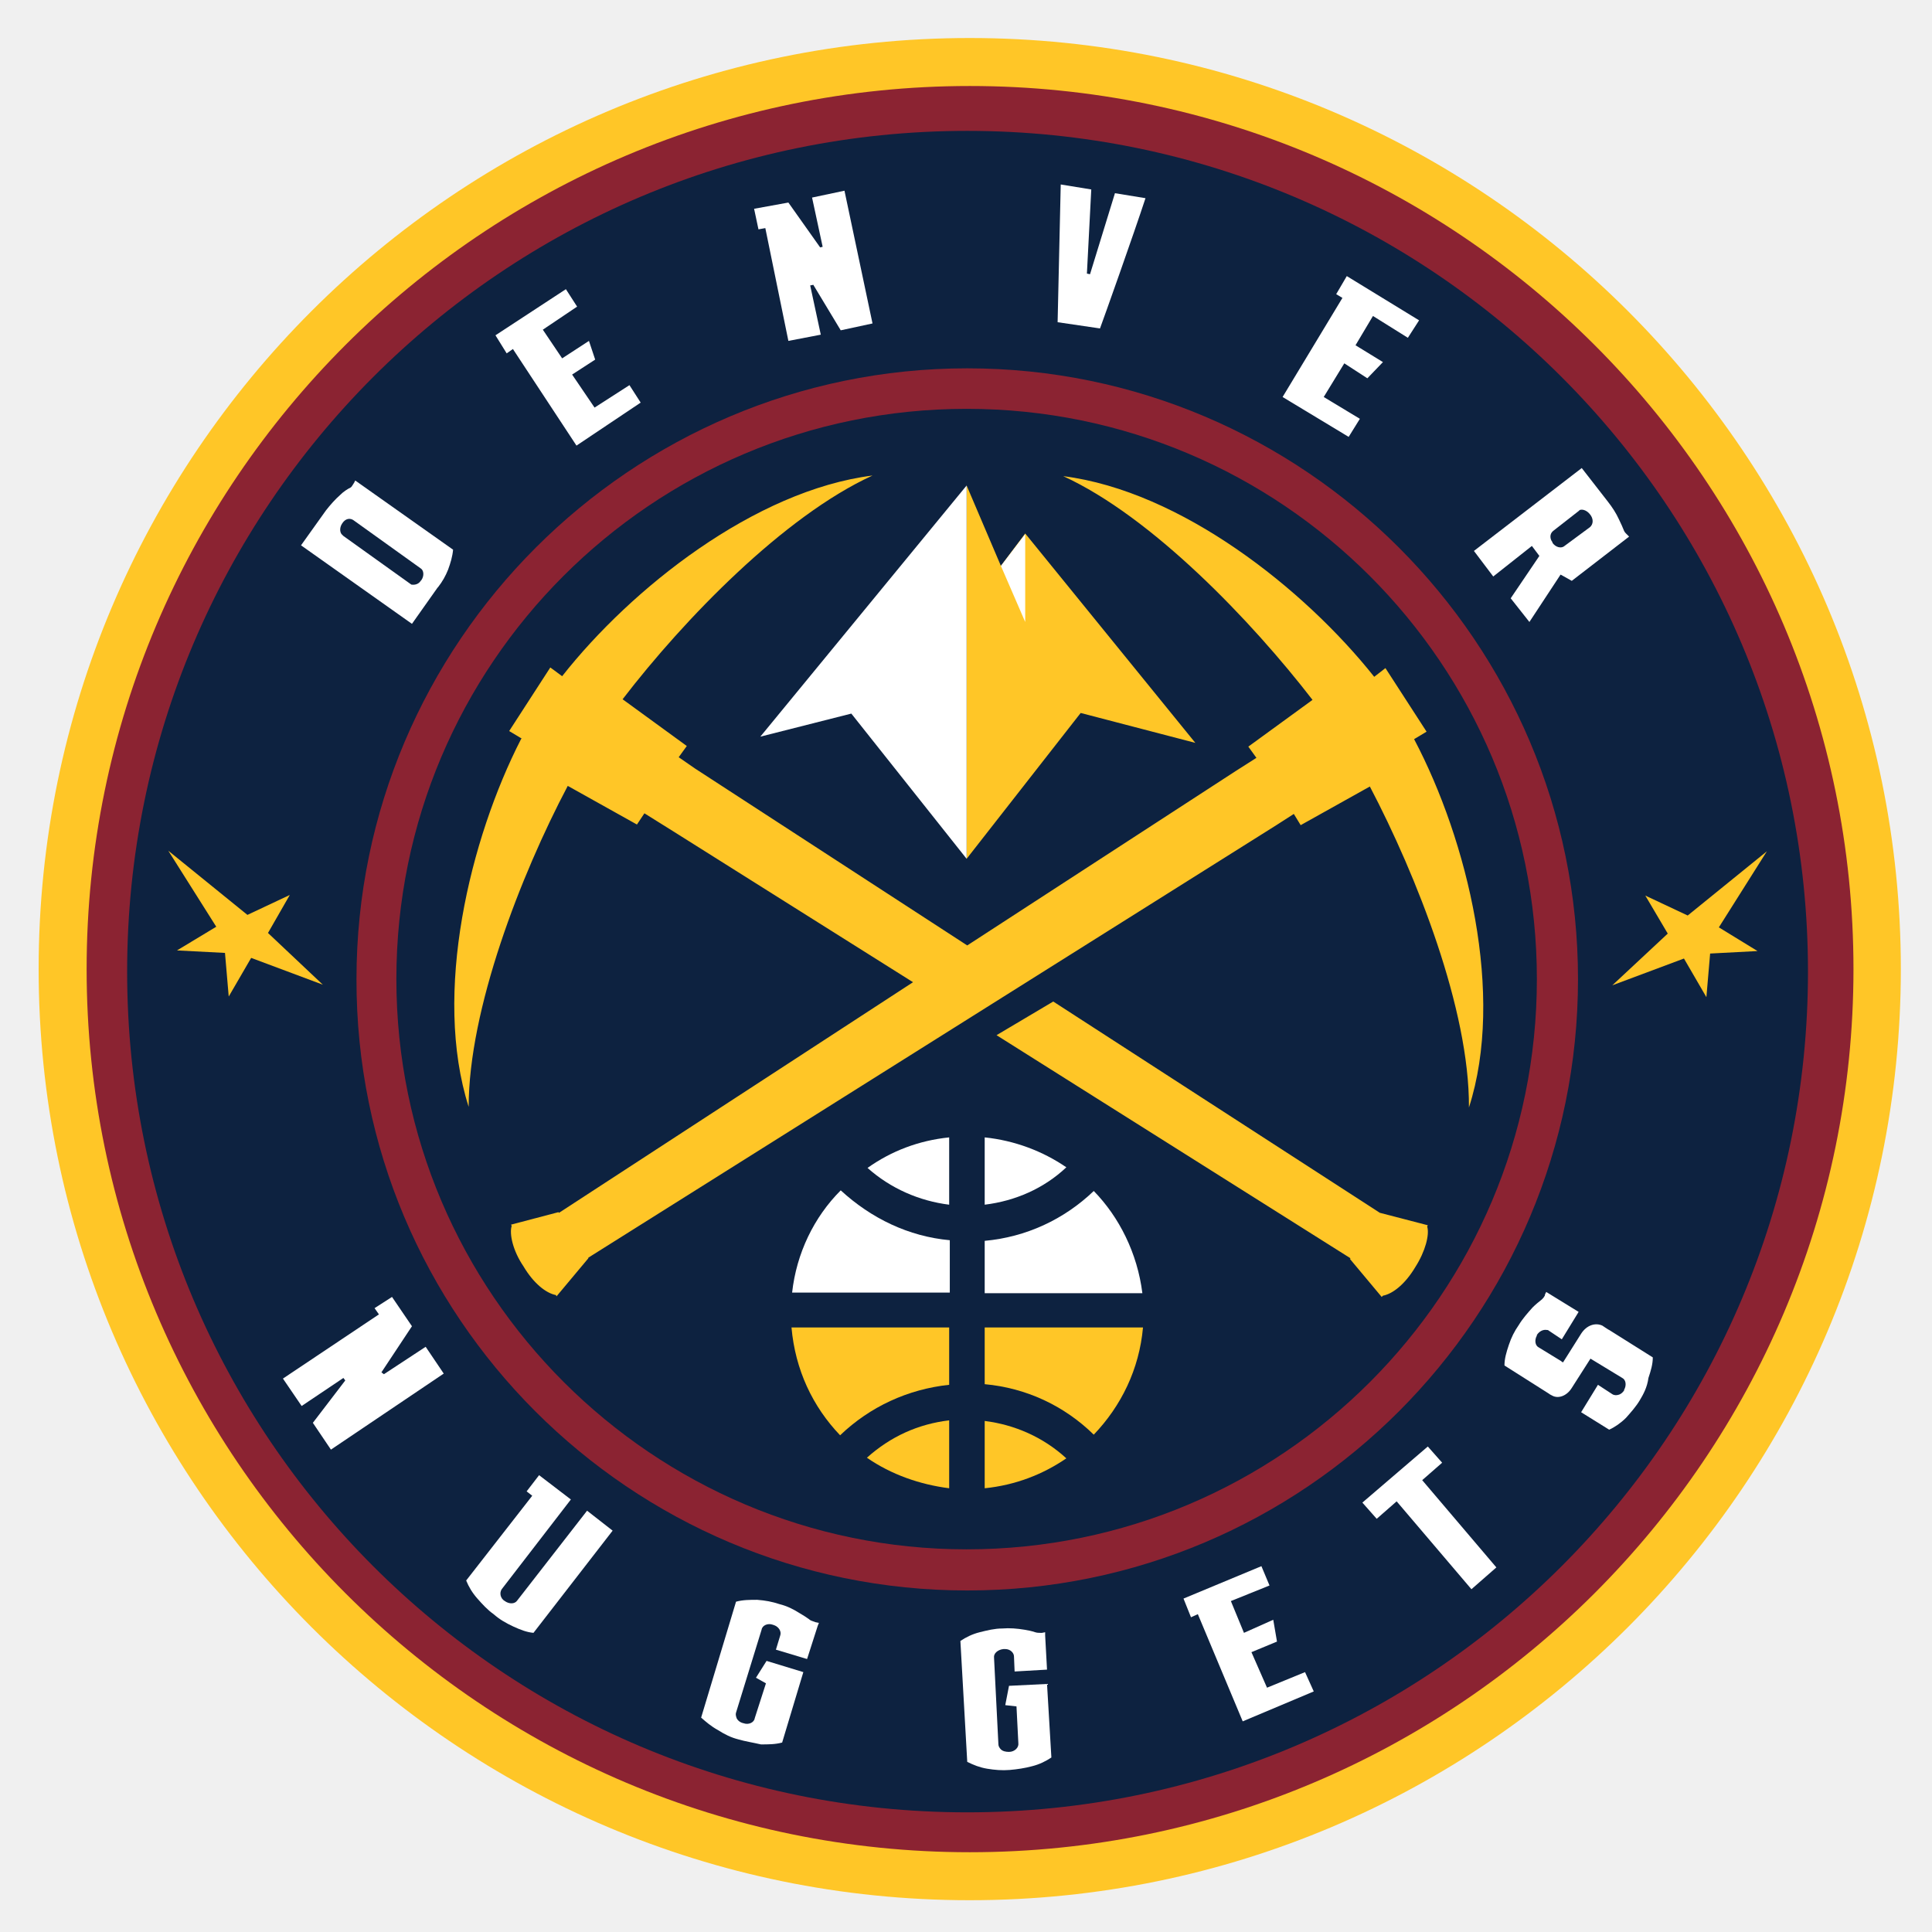
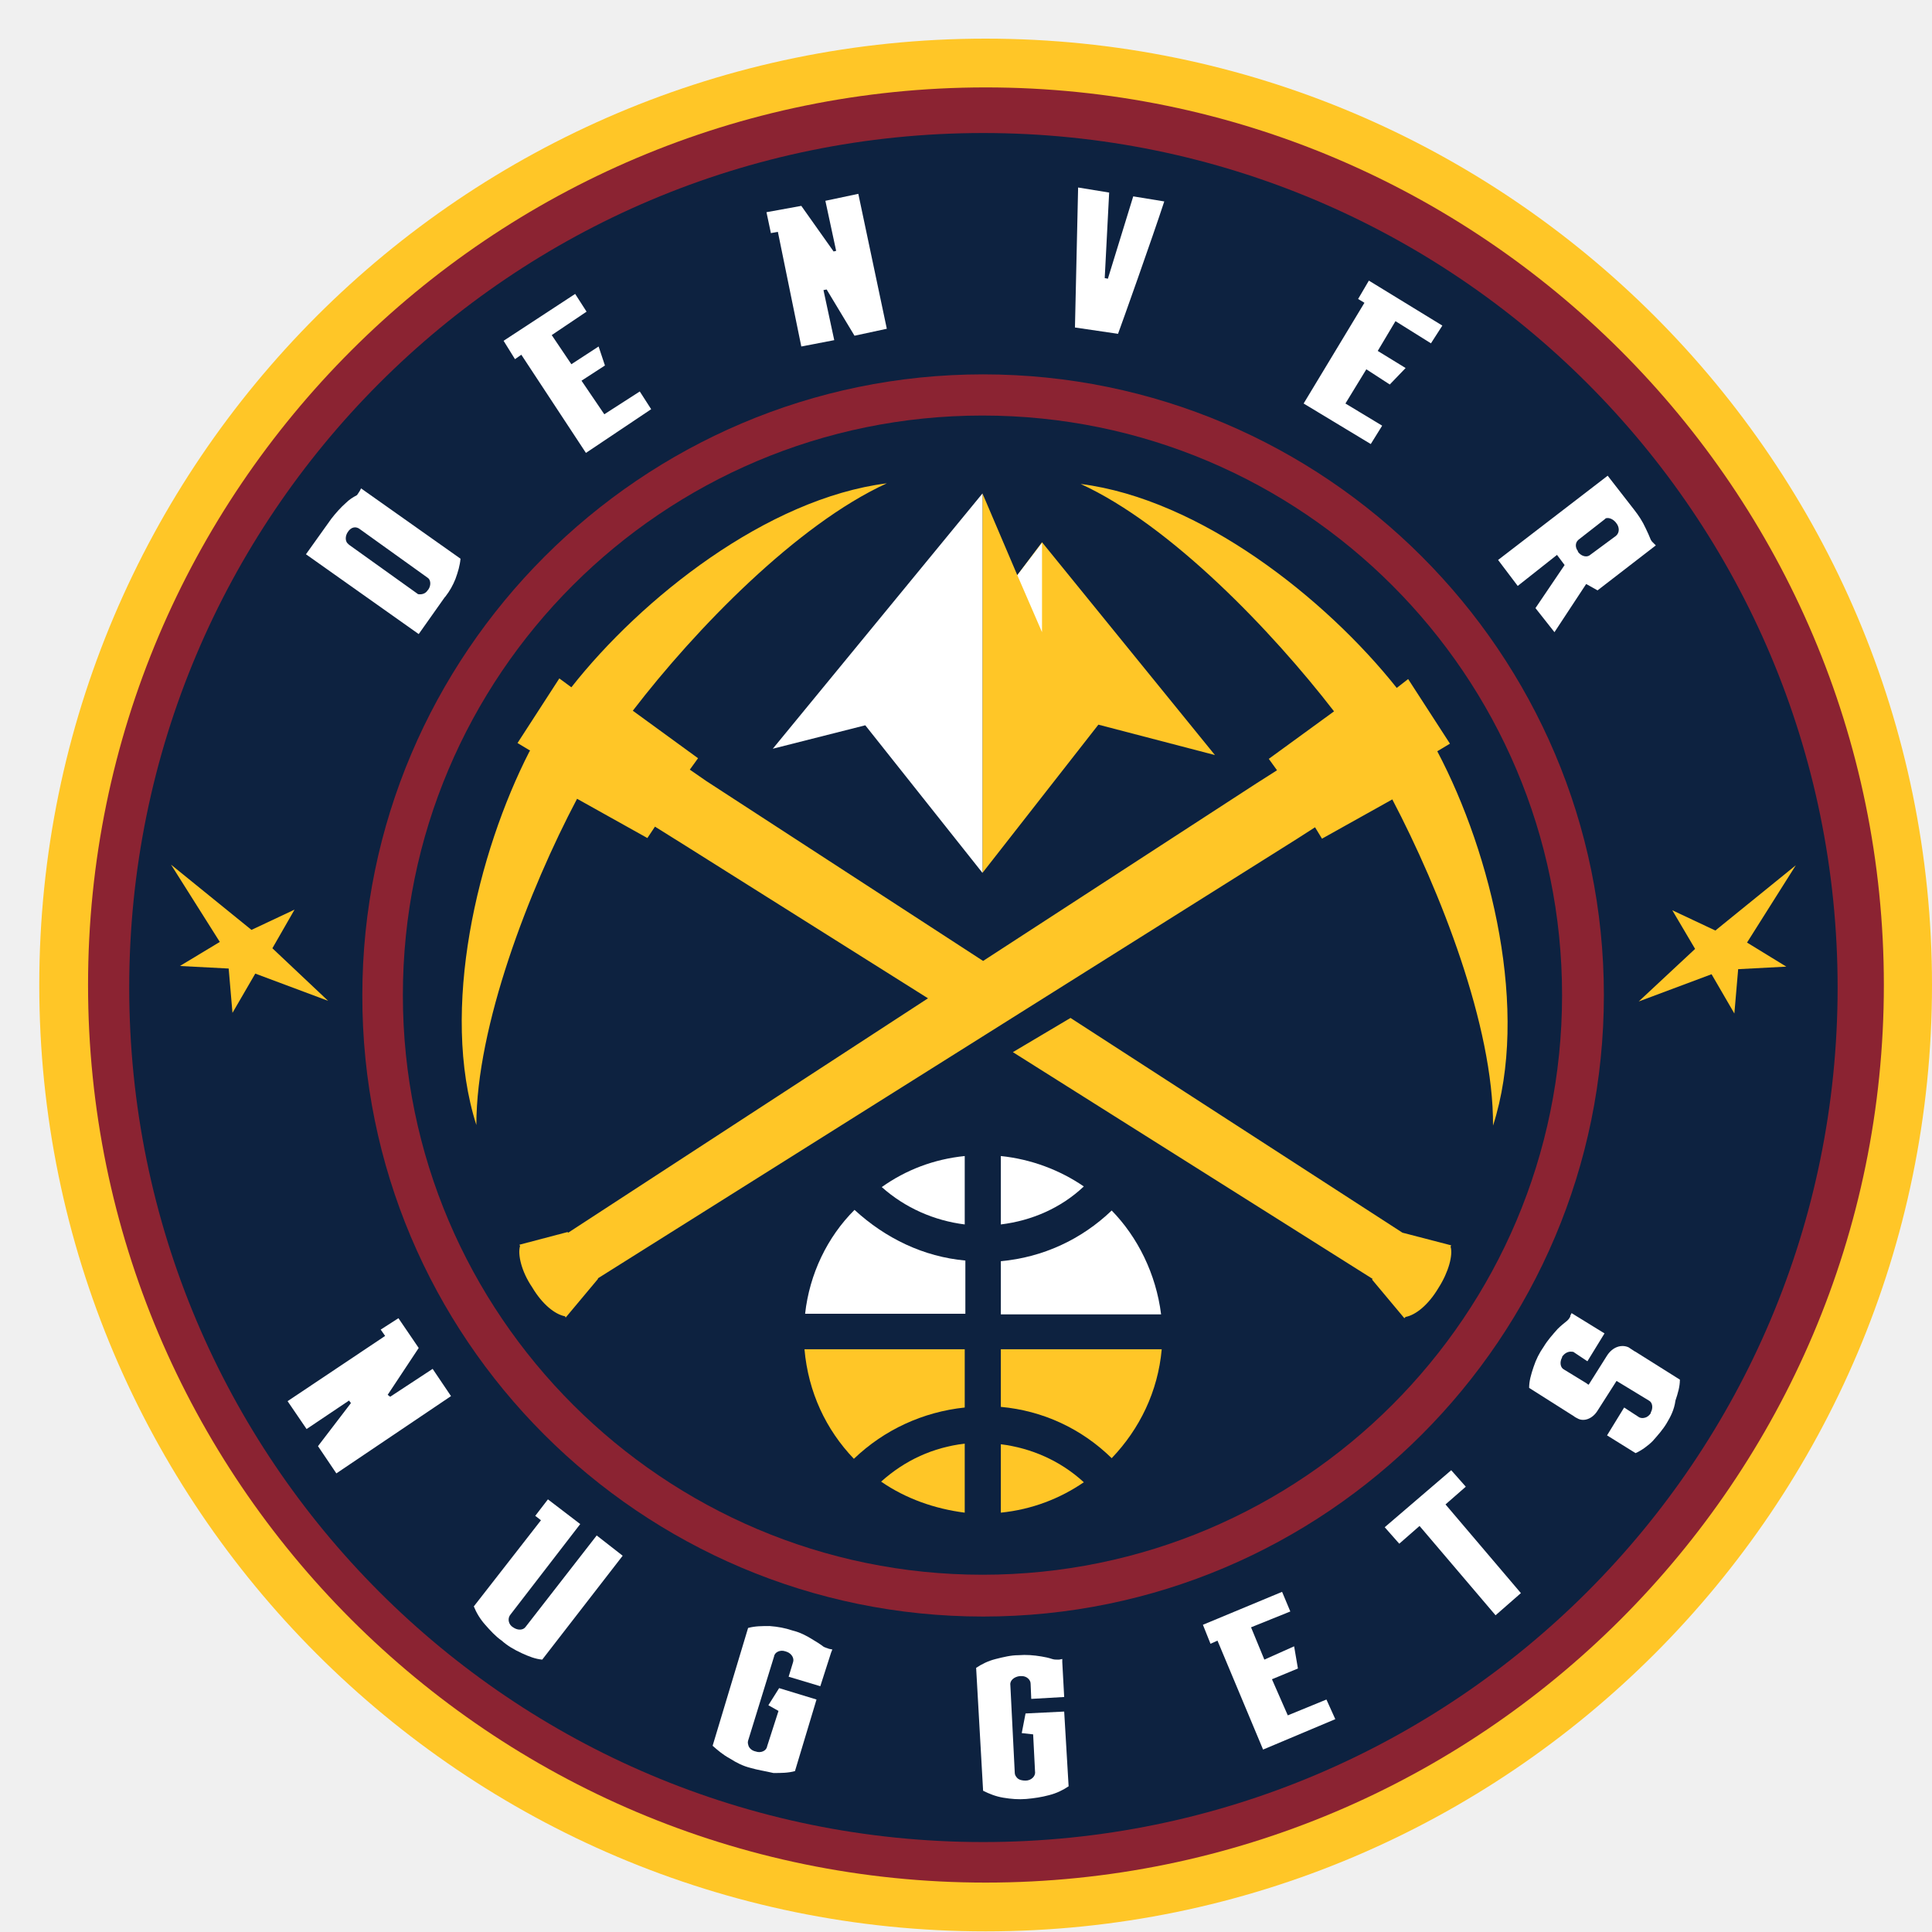
- <svg xmlns="http://www.w3.org/2000/svg" version="1.1" id="Layer_1" x="0px" y="0px" viewBox="45 45 310 310" style="enable-background:new 0 0 400 400;" xml:space="preserve">
+ <svg xmlns="http://www.w3.org/2000/svg" version="1.1" id="Layer_1" x="0px" y="0px" viewBox="45 45 305 305" style="enable-background:new 0 0 400 400;" xml:space="preserve">
  <style type="text/css">
	.st0{fill:#FFC627;}
	.st1{fill:#8B2332;}
	.st2{fill:#0D2240;}
	.st3{fill:#FFFFFF;}
	</style>
  <g>
    <path class="st0" d="M200.6,349.9c-82.4,0-149.4-67-149.4-149.4s67-149.4,149.4-149.4S350,118.1,350,200.5S283,349.9,200.6,349.9" />
    <path class="st1" d="M200.6,58.8c78.2,0,141.8,63.5,141.8,141.7s-63.6,141.7-141.8,141.7S58.9,278.6,58.9,200.5   C58.9,122.3,122.5,58.8,200.6,58.8" />
    <path class="st2" d="M335.1,200.9c0,74.5-60.4,134.9-134.9,134.9S65.4,275.4,65.4,200.9S125.7,66,200.2,66S335.1,126.4,335.1,200.9   " />
    <path class="st1" d="M200.2,300.2c54.1,0,98-44,98-98.1c0-54-44-98-98-98s-98,44.1-98,98C102.1,256.2,146.1,300.2,200.2,300.2" />
    <path class="st2" d="M108.6,202.1c0-50.5,41-91.5,91.5-91.5s91.5,41,91.5,91.5s-41,91.5-91.5,91.5   C149.8,293.6,108.6,252.6,108.6,202.1" />
    <path class="st0" d="M280.7,222.7c0.1-15.7-8.4-37.2-15.9-51.5l-11.1,6.2l-1.1-1.8l0,0l0,0l-2.8,1.8l-110.4,69.4v0.1l-5.1,6.1   l-0.1-0.2c-1.6-0.3-3.6-1.9-5.2-4.6c-1.7-2.5-2.3-5.2-1.9-6.5l-0.1-0.2l7.6-2l0.1,0.1l56.8-37l-38.3-24.1l0,0l-4.8-3l0,0l0,0   l-1.2,1.8l-11.1-6.2c-7.6,14.4-15.9,35.9-15.9,51.5c-5.8-18.2,0.2-43,8.4-59l0.1-0.1l-2-1.2l6.6-10.2l1.9,1.4   c11.1-14.1,30.9-29.8,49.8-32.2c-14.2,6.5-30.2,23-40.1,35.9l10.3,7.5l-1.3,1.8l0,0l0,0l2.6,1.8l43.7,28.4l43.1-28l3.3-2.1l0,0l0,0   l-1.3-1.8l10.3-7.5c-9.8-12.7-25.8-29.4-40-35.9c18.9,2.4,38.7,18.1,49.9,32.2l1.8-1.4l6.6,10.2l-2,1.2   C280.5,179.9,286.5,204.7,280.7,222.7 M266.4,239.6L266.4,239.6L214,205.7l-9.1,5.4l56.8,35.8l-0.1,0.1l5.1,6.1l0.2-0.2   c1.6-0.3,3.6-1.9,5.2-4.6c1.6-2.5,2.3-5.2,1.9-6.5l0.1-0.2L266.4,239.6z" />
    <polygon class="st0" points="209.5,130.6 205.6,135.8 200.1,122.9 200.1,182.8 218.4,159.4 236.8,164.2  " />
    <polygon class="st3" points="209.5,144.8 209.5,130.7 205.6,135.8  " />
    <polygon class="st3" points="200.1,122.9 167,163.2 181.6,159.5 200.1,182.8  " />
    <path class="st0" d="M179.8,275.3c4.8-4.6,10.9-7.4,17.5-8.1V258H172C172.6,264.8,175.4,270.7,179.8,275.3" />
    <path class="st0" d="M197.3,283.8v-10.9c-5,0.6-9.4,2.6-13.2,6C188,281.6,192.6,283.2,197.3,283.8" />
    <path class="st3" d="M203,227.5v10.8c4.9-0.6,9.5-2.6,13.1-6C212.3,229.7,207.8,228,203,227.5" />
    <path class="st3" d="M220.5,236.1c-4.8,4.6-10.9,7.4-17.5,8v8.4h25.3C227.5,246.1,224.6,240.3,220.5,236.1" />
    <path class="st3" d="M197.3,238.3v-10.8c-4.9,0.5-9.3,2.2-13.1,4.9C187.9,235.7,192.5,237.7,197.3,238.3" />
    <path class="st0" d="M203,258v9.1c6.6,0.6,12.7,3.4,17.5,8.1c4.4-4.6,7.3-10.5,7.9-17.2L203,258L203,258z" />
    <path class="st3" d="M172.1,252.4h25.3V244c-6.6-0.6-12.6-3.5-17.5-8C175.6,240.3,172.8,246.1,172.1,252.4" />
    <path class="st0" d="M203,283.8c4.9-0.5,9.3-2.2,13.1-4.8c-3.7-3.4-8.3-5.4-13.1-6V283.8z" />
    <polygon class="st0" points="309,188.7 312.6,194.8 303.7,203.1 315.2,198.8 318.8,205 319.4,198 327,197.6 320.8,193.8    328.5,181.6 315.8,191.9  " />
    <polygon class="st0" points="91.5,188.6 88,194.7 96.8,203 85.3,198.7 81.7,204.9 81.1,197.9 73.4,197.5 79.7,193.7 72,181.5    84.7,191.8  " />
    <path class="st3" d="M111.1,145.1l-17.8-12.6l4-5.6c0.7-0.9,1.5-1.8,2.3-2.5c0.5-0.5,1.1-0.9,1.7-1.2c0.1-0.1,0.2-0.2,0.3-0.4   c0.1-0.1,0.1-0.2,0.2-0.3l0.2-0.4l15.7,11.1c-0.1,1.1-0.4,2.1-0.8,3.2c-0.4,1-0.9,1.9-1.6,2.8l-0.1,0.1L111.1,145.1z M99.9,129   c-0.4,0.6-0.4,1.3-0.1,1.7c0.1,0.1,0.2,0.2,0.3,0.3l10.9,7.8l0,0c0.6,0.1,1.2-0.1,1.5-0.6l0.1-0.1c0.5-0.7,0.4-1.6-0.1-1.9   l-10.6-7.6C101.2,128,100.4,128.2,99.9,129L99.9,129z" />
    <polygon class="st3" points="137.5,116.5 127.3,101 126.3,101.7 124.5,98.8 135.8,91.4 137.6,94.2 132.1,97.9 135.2,102.5    139.5,99.7 140.5,102.7 136.8,105.1 140.4,110.4 146,106.8 147.8,109.6  " />
    <polygon class="st3" points="179.9,98 175.5,90.7 175,90.8 176.7,98.7 171.5,99.7 167.8,81.6 166.7,81.8 166,78.5 171.5,77.5    176.6,84.7 177,84.6 175.3,76.7 180.5,75.6 185,96.9  " />
    <path class="st3" d="M214.7,96.7l0.5-22.1l4.9,0.8l-0.7,13.5l0.5,0.1l4-13l4.9,0.8c-1.9,5.8-6.7,19.3-7.3,20.9L214.7,96.7z" />
    <path class="st3" d="M292,134.2l-1.2-1.6l-6.2,4.9l-3.1-4.1l17.3-13.3l4.2,5.4c0.7,0.9,1.3,1.8,1.8,2.9c0.3,0.6,0.6,1.3,0.8,1.8   c0.1,0.2,0.2,0.3,0.3,0.4c0.1,0.1,0.1,0.1,0.2,0.2l0.3,0.3l-9.2,7.1c-0.5-0.3-1.1-0.6-1.6-0.9l-0.2-0.1l-5,7.6l-3-3.8L292,134.2z    M300.1,127.5c-0.4-0.5-1-0.8-1.5-0.7c-0.1,0-0.2,0.1-0.3,0.2l-4.1,3.2c-0.6,0.5-0.5,1.3-0.1,1.8v0.1c0.5,0.7,1.3,0.9,1.8,0.6   l4.2-3.1C300.7,129.1,300.7,128.2,300.1,127.5L300.1,127.5z" />
    <polygon class="st3" points="250.8,108.7 260.4,92.8 259.4,92.2 261.1,89.3 272.7,96.4 270.9,99.2 265.3,95.7 262.5,100.4    266.9,103.1 264.4,105.7 260.7,103.3 257.4,108.7 263.2,112.2 261.4,115.1  " />
    <path class="st3" d="M163.5,324.1c-1.2-0.3-2.2-0.8-3.3-1.5c-1.1-0.6-1.9-1.3-2.7-2l5.6-18.6c1.1-0.3,2.2-0.3,3.4-0.3   c1.3,0.1,2.4,0.3,3.6,0.7c1.2,0.3,2.2,0.8,3.3,1.5c0.5,0.3,1,0.6,1.4,0.9c0.2,0.2,0.5,0.3,0.8,0.4c0.1,0,0.2,0.1,0.3,0.1l0.5,0.1   l-0.2,0.5l-1.7,5.3l-5-1.5l0.7-2.3c0.2-0.6-0.2-1.3-0.9-1.6c-0.1,0-0.2-0.1-0.3-0.1c-0.8-0.3-1.7,0.1-1.8,0.8l-4.1,13.3   c-0.1,0.3,0,0.6,0.1,0.9c0.2,0.4,0.6,0.7,1.1,0.8c0.8,0.3,1.7-0.1,1.8-0.8l1.8-5.6l-1.6-0.9l1.7-2.7l5.9,1.8l-3.4,11.3   c-1.1,0.3-2.2,0.3-3.4,0.3C165.8,324.6,164.5,324.4,163.5,324.1" />
    <path class="st3" d="M207,329c-1.2,0.1-2.4,0-3.6-0.2c-1.2-0.2-2.2-0.6-3.2-1.1l-1.1-19.4c0.9-0.6,1.9-1.1,3.1-1.4   c1.2-0.3,2.4-0.6,3.6-0.6c1.2-0.1,2.4,0,3.6,0.2c0.6,0.1,1.1,0.2,1.7,0.4c0.3,0.1,0.6,0.1,0.8,0.1c0.1,0,0.2,0,0.3,0l0.5-0.1v0.5   l0.3,5.5l-5.2,0.3l-0.1-2.4c0-0.6-0.6-1.2-1.4-1.2c-0.1,0-0.2,0-0.3,0c-0.9,0.1-1.6,0.7-1.5,1.4l0.7,13.9c0,0.3,0.2,0.6,0.4,0.8   c0.3,0.3,0.8,0.4,1.3,0.4c0.9,0,1.6-0.7,1.5-1.4l-0.3-5.9l-1.8-0.2l0.6-3.1l6.1-0.3l0.7,11.8c-0.9,0.6-1.9,1.1-3.1,1.4   C209.5,328.7,208.2,328.9,207,329" />
    <path class="st3" d="M124.2,304c-1-0.7-1.8-1.6-2.6-2.5c-0.8-0.9-1.4-1.9-1.8-2.9l10.6-13.6l-0.9-0.7l2-2.6l5.1,3.9L125.5,300   c-0.4,0.6-0.2,1.5,0.5,1.9c0.7,0.5,1.6,0.5,2-0.1l11.2-14.4l4.1,3.2L130.6,307c-1.1-0.1-2.1-0.5-3.2-1   C126.1,305.4,125.1,304.8,124.2,304" />
    <polygon class="st3" points="281.1,300 269.1,285.9 265.9,288.7 263.6,286.1 274.1,277.1 276.4,279.7 273.2,282.5 285.1,296.5  " />
    <path class="st3" d="M308.1,269.7c-0.6,1-1.4,1.9-2.2,2.8c-0.8,0.8-1.8,1.5-2.7,1.9l-4.5-2.8l2.7-4.4l2.3,1.5   c0.3,0.2,0.7,0.2,1,0.1c0.4-0.1,0.7-0.4,0.9-0.7v-0.1c0.4-0.7,0.3-1.6-0.3-1.9l-5.1-3.1l-3,4.7c-0.8,1.3-2.2,1.8-3.2,1.2   c-0.2-0.1-0.4-0.2-0.5-0.3l-7.1-4.5c0-1.1,0.3-2.1,0.7-3.3c0.4-1.2,0.9-2.2,1.6-3.2c0.6-1,1.4-1.9,2.2-2.8c0.5-0.5,1-0.9,1.5-1.3   c0.2-0.2,0.3-0.3,0.4-0.5c0.1-0.1,0.1-0.2,0.1-0.3l0.2-0.4l5.2,3.2l-2.7,4.4l-2.1-1.4c-0.1-0.1-0.2-0.1-0.3-0.1   c-0.6-0.1-1.2,0.2-1.6,0.8v0.1c-0.4,0.7-0.3,1.6,0.3,1.9l3.6,2.2l0.1,0.1l0.2,0.1l2.9-4.6c0.9-1.4,2.3-1.8,3.4-1.3l0.9,0.6l0.2,0.1   l7,4.4c0,1.1-0.3,2.1-0.7,3.3C309.3,267.6,308.7,268.7,308.1,269.7" />
    <polygon class="st3" points="237.2,304 236.1,304.5 234.9,301.5 247.4,296.3 248.7,299.4 242.5,301.9 244.6,307 249.3,304.9    249.9,308.4 245.8,310.1 248.3,315.8 254.4,313.3 255.8,316.4 244.4,321.2  " />
    <polygon class="st3" points="95.2,273.3 100.4,266.5 100.1,266.1 93.4,270.6 90.4,266.2 105.8,255.9 105.1,254.9 107.9,253.1    111.1,257.8 106.2,265.2 106.6,265.5 113.3,261.1 116.2,265.4 98.1,277.6  " />
  </g>
</svg>
